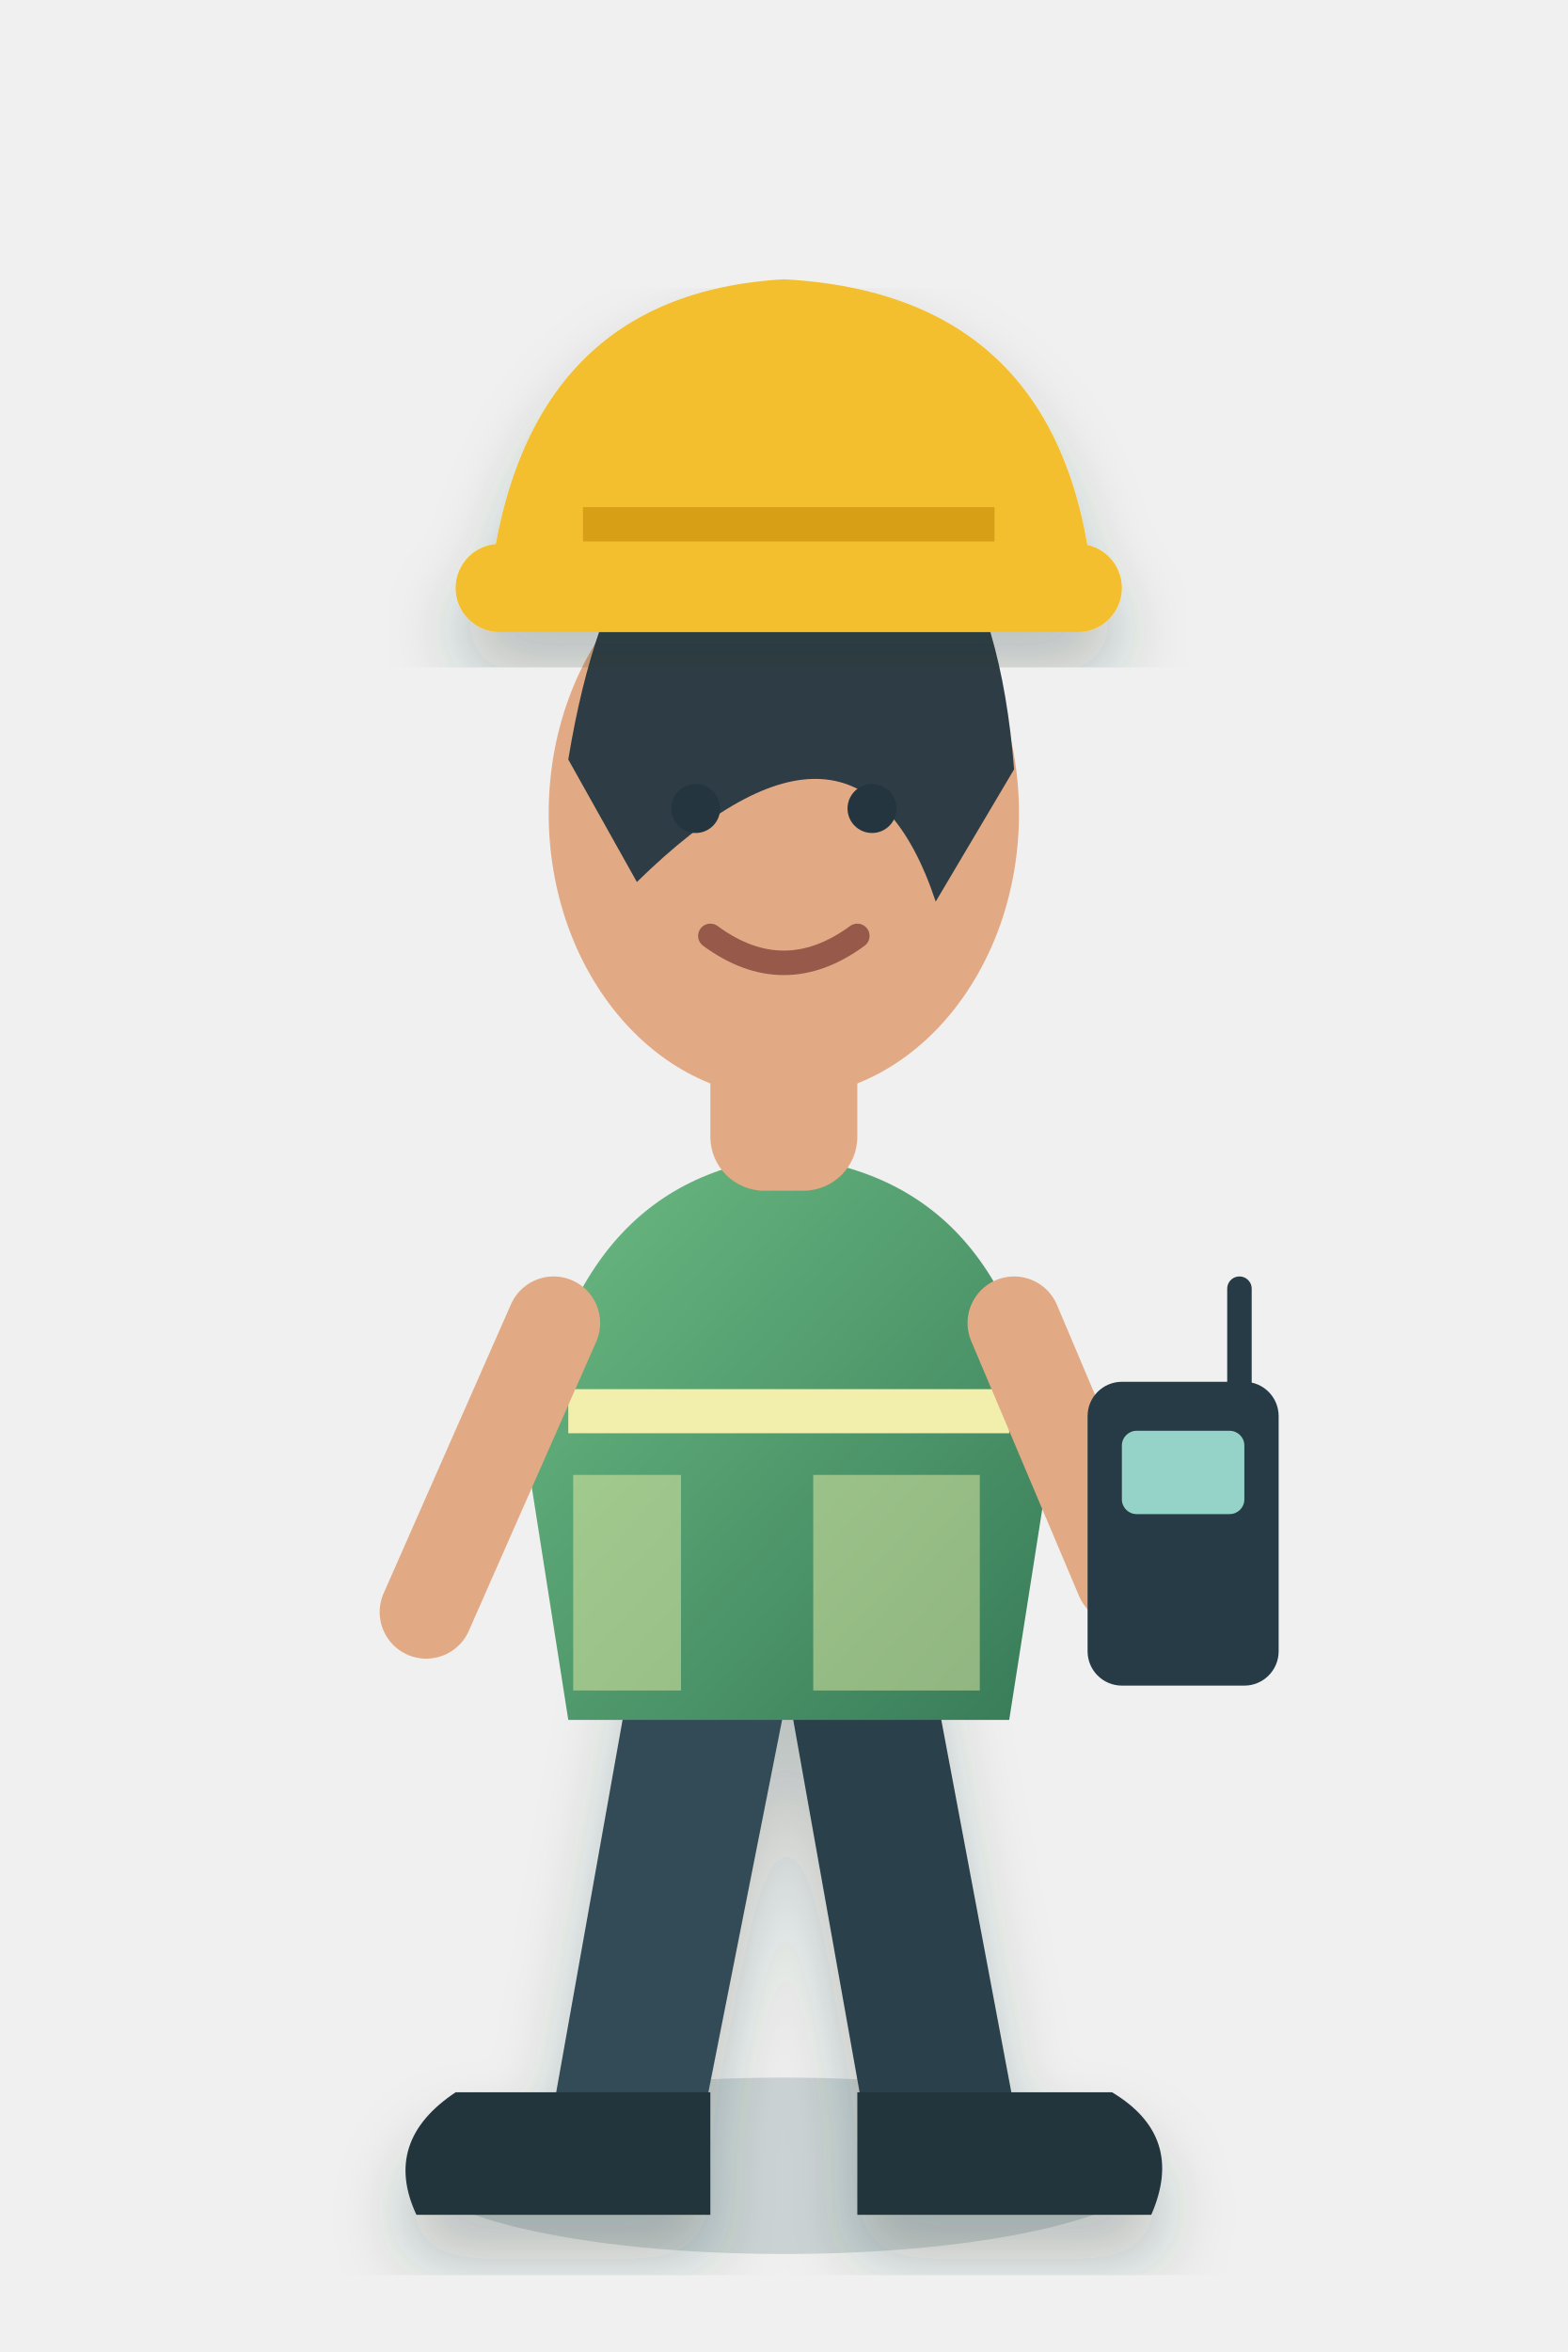
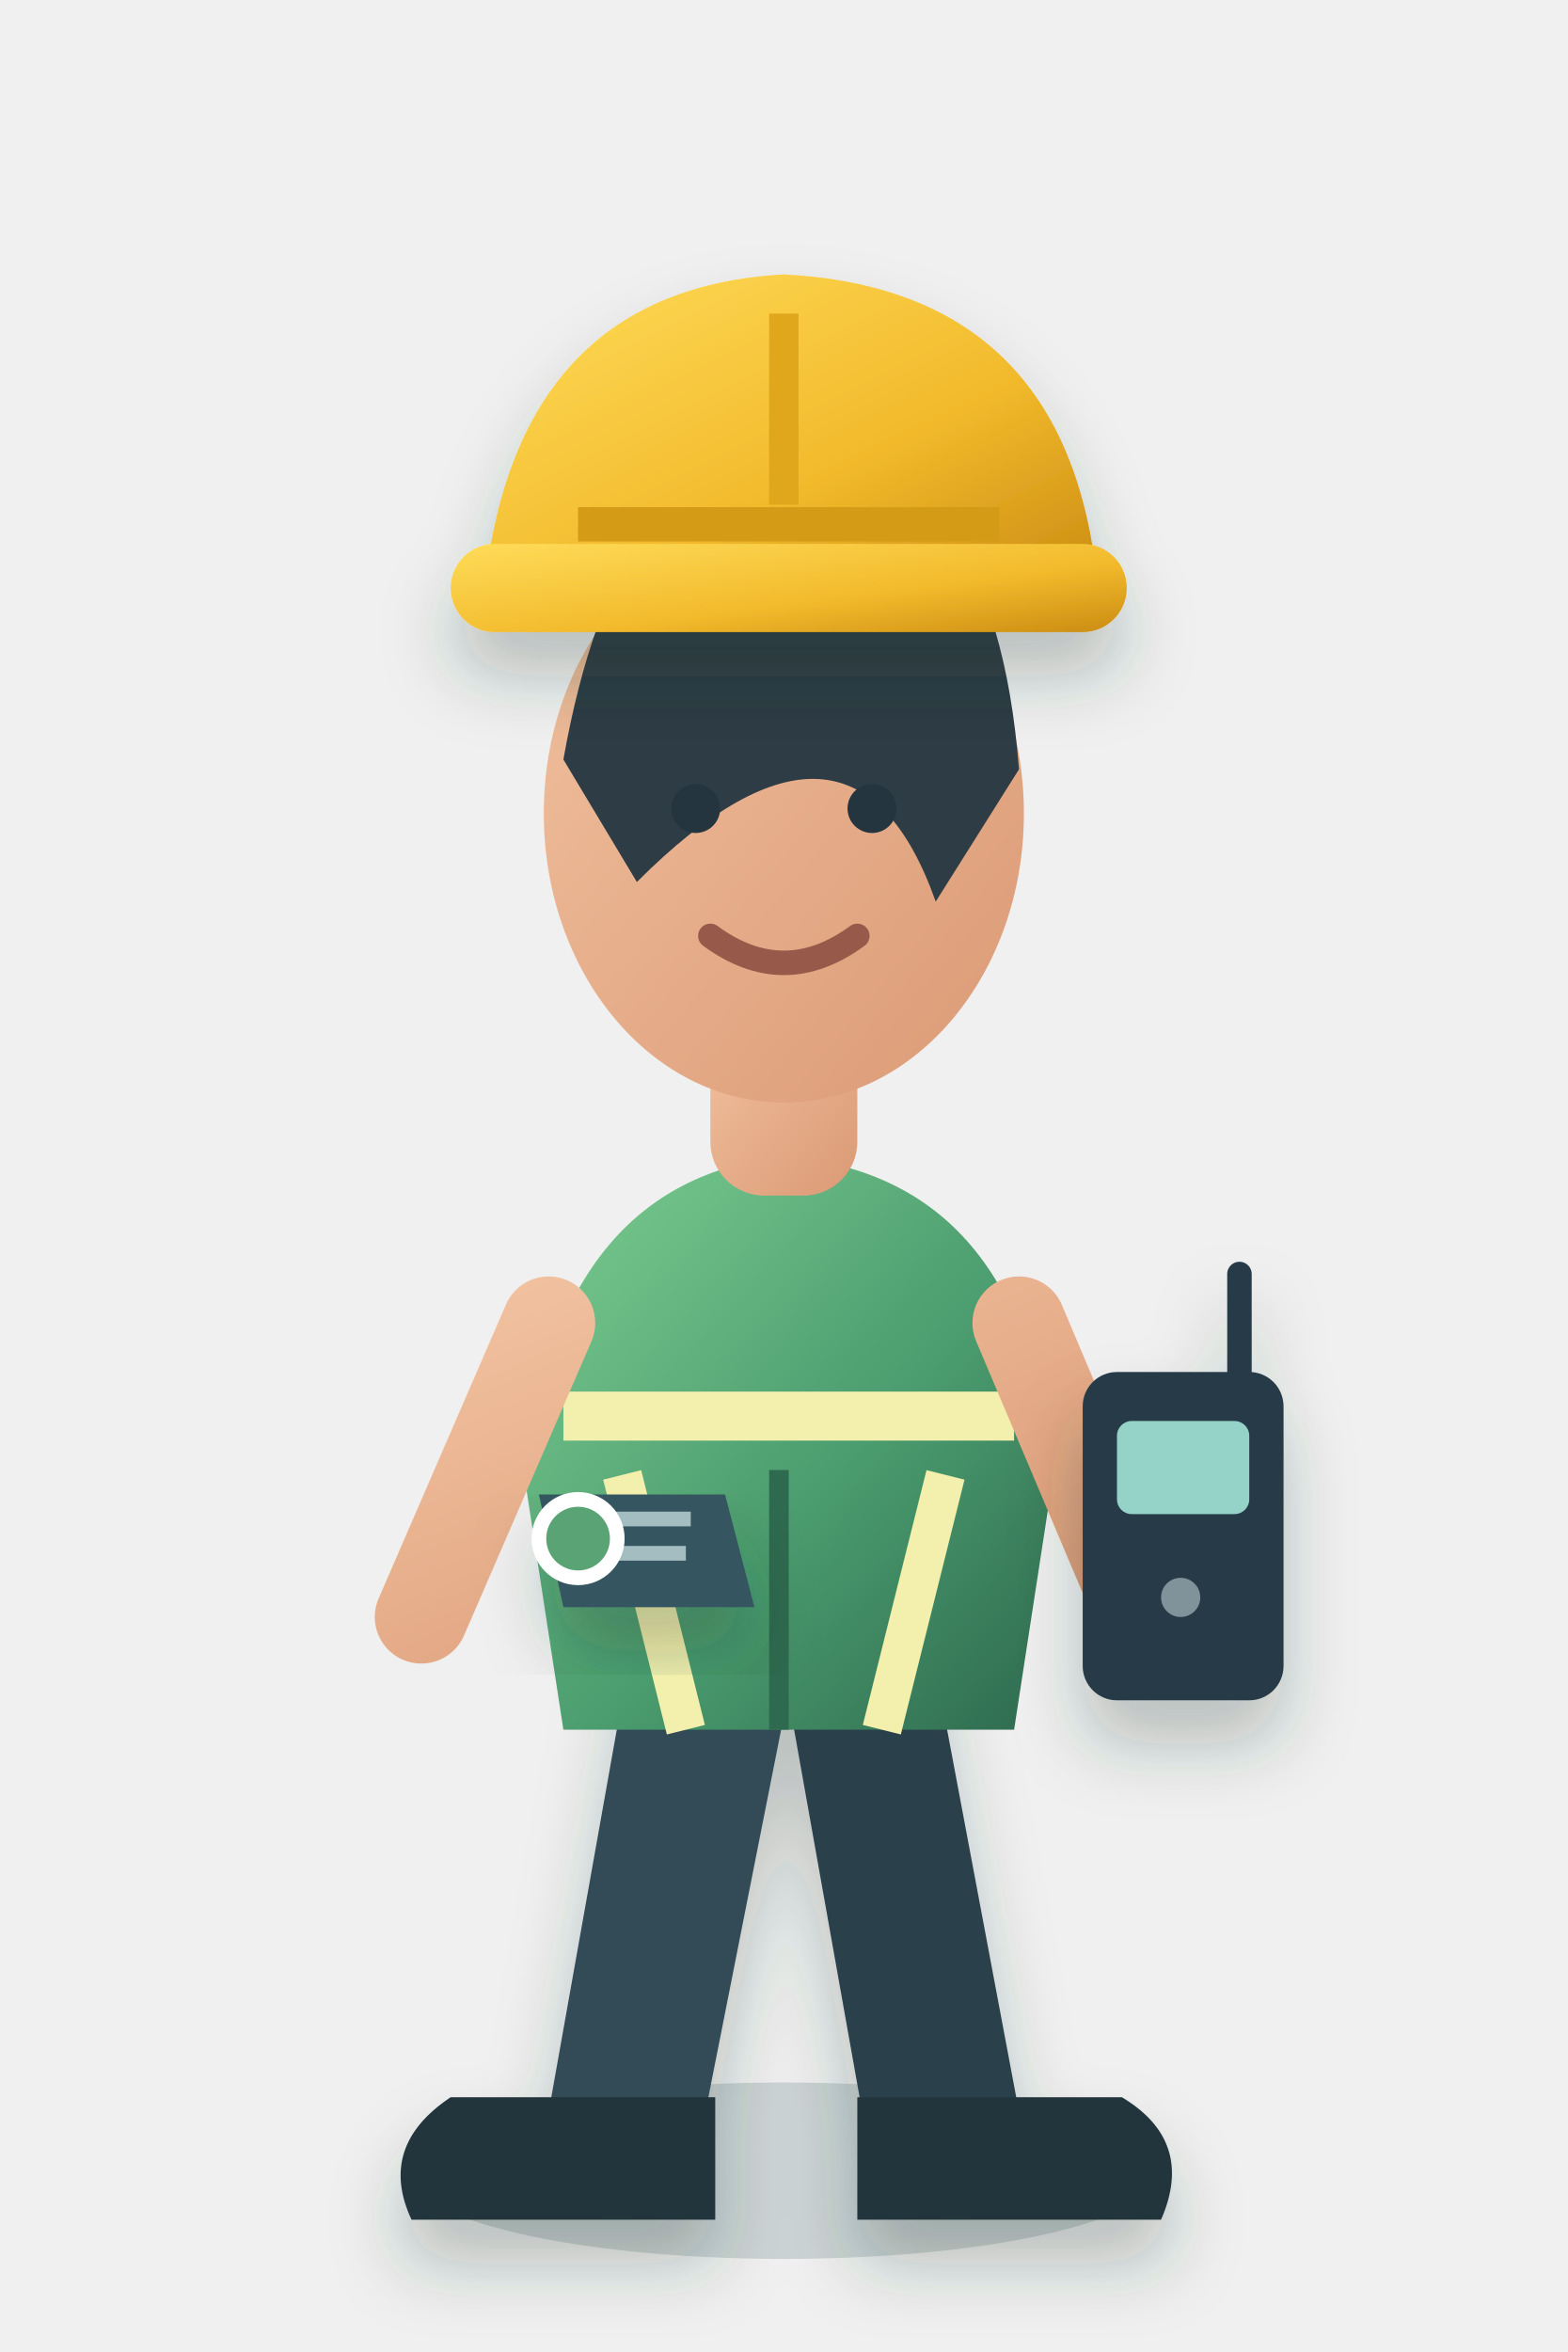
<svg xmlns="http://www.w3.org/2000/svg" width="320" height="480" viewBox="0 0 320 480">
  <defs>
-     <linearGradient id="v" x1="0" y1="0" x2="1" y2="1">
-       <stop stop-color="#6cbb83" />
-       <stop offset="1" stop-color="#377b58" />
+     <linearGradient id="vest" x1="0" y1="0" x2="1" y2="1">
+       <stop stop-color="#7dce91" />
+       <stop offset=".58" stop-color="#4a9b6e" />
+       <stop offset="1" stop-color="#2e6a4f" />
    </linearGradient>
-     <filter id="s">
-       <feDropShadow dx="0" dy="9" stdDeviation="7" flood-color="#183c36" flood-opacity=".26" />
+     <linearGradient id="skin" x1="0" y1="0" x2="1" y2="1">
+       <stop stop-color="#f1c19f" />
+       <stop offset="1" stop-color="#db9975" />
+     </linearGradient>
+     <linearGradient id="helmet" x1="0" y1="0" x2="1" y2="1">
+       <stop stop-color="#ffdc59" />
+       <stop offset=".6" stop-color="#f2ba2c" />
+       <stop offset="1" stop-color="#cb8c12" />
+     </linearGradient>
+     <filter id="s" x="-40%" y="-40%" width="190%" height="200%">
+       <feDropShadow dx="0" dy="9" stdDeviation="7" flood-color="#173c36" flood-opacity=".27" />
    </filter>
  </defs>
-   <ellipse cx="160" cy="442" rx="76" ry="18" fill="#183f47" opacity=".17" />
+   <ellipse cx="160" cy="443" rx="77" ry="18" fill="#173f47" opacity=".17" />
  <g filter="url(#s)">
-     <path d="M131 329l-18 101h31l20-101Z" fill="#314b56" />
-     <path d="M188 329l19 101h-31l-18-101Z" fill="#2a414b" />
-     <path d="M93 427h52v25H85q-7-15 8-25Zm82 0h52q15 9 8 25h-60Z" fill="#24343d" />
+     <path d="M130 330l-18 101h32l20-101Z" fill="#314b56" />
+     <path d="M189 330l19 101h-32l-18-101Z" fill="#2a414b" />
+     <path d="M92 428h54v25H84q-7-15 8-25Zm83 0h54q15 9 8 25h-62Z" fill="#24343d" />
  </g>
-   <path d="M108 300q7-59 52-64q48 4 54 64l-8 51h-90Z" fill="url(#v)" />
-   <path d="M116 288h90" stroke="#f2efad" stroke-width="9" />
-   <path d="M113 270l-26 59M207 270l22 52" stroke="#e2aa84" stroke-width="19" stroke-linecap="round" />
-   <rect x="145" y="208" width="30" height="35" rx="11" fill="#e2aa84" />
-   <ellipse cx="160" cy="166" rx="48" ry="58" fill="#e2aa84" />
-   <path d="M116 155q10-61 45-63q41 2 46 65l-16 27q-16-48-61-4Z" fill="#2e3c45" />
+   <path d="M107 301q7-60 53-65q49 4 55 65l-8 52h-92Z" fill="url(#vest)" />
+   <path d="M115 289h92" stroke="#f3efad" stroke-width="10" />
+   <path d="M127 301l13 52M193 301l-13 52" stroke="#f3efad" stroke-width="8" />
+   <path d="M159 300v53" stroke="#2e6a4f" stroke-width="4" />
+   <rect x="145" y="208" width="30" height="36" rx="11" fill="url(#skin)" />
+   <ellipse cx="160" cy="166" rx="49" ry="59" fill="url(#skin)" />
+   <path d="M115 155q11-62 46-64q42 2 47 66l-17 27q-17-48-61-4Z" fill="#2d3c45" />
  <circle cx="142" cy="165" r="5" fill="#253540" />
  <circle cx="178" cy="165" r="5" fill="#253540" />
  <path d="M145 191q15 11 30 0" fill="none" stroke="#96594a" stroke-width="5" stroke-linecap="round" />
  <g filter="url(#s)">
-     <path d="M100 119q7-59 60-62q57 3 63 62Z" fill="#f4bf2e" />
-     <rect x="93" y="111" width="136" height="18" rx="9" fill="#f4bf2e" />
-     <path d="M119 107h84" stroke="#d69f18" stroke-width="7" />
+     <path d="M99 119q7-60 61-63q58 3 64 63Z" fill="url(#helmet)" />
+     <rect x="92" y="111" width="138" height="18" rx="9" fill="url(#helmet)" />
+     <path d="M118 107h86" stroke="#d39b18" stroke-width="7" />
+     <path d="M160 64v39" stroke="#e0a71f" stroke-width="6" />
  </g>
-   <g transform="translate(222 282)">
-     <rect width="39" height="62" rx="7" fill="#273b46" />
-     <rect x="7" y="10" width="25" height="17" rx="3" fill="#95d2c7" />
-     <path d="M31 0v-19" stroke="#273b46" stroke-width="5" stroke-linecap="round" />
+   <path d="M112 270l-26 60M208 270l22 52" stroke="url(#skin)" stroke-width="19" stroke-linecap="round" />
+   <g transform="translate(221 280)" filter="url(#s)">
+     <rect width="41" height="67" rx="7" fill="#273b46" />
+     <rect x="7" y="10" width="27" height="19" rx="3" fill="#95d2c7" />
+     <circle cx="20" cy="46" r="4" fill="#80939b" />
+     <path d="M32 0v-20" stroke="#273b46" stroke-width="5" stroke-linecap="round" />
  </g>
-   <path d="M117 301h22v44h-22Zm49 0h34v44h-34Z" fill="#eef0a9" opacity=".48" />
+   <g transform="translate(110 305)" filter="url(#s)">
+     <path d="M0 0h38l6 23H5Z" fill="#365561" />
+     <path d="M7 5h24M9 12h21" stroke="#a4bdc1" stroke-width="3" />
+   </g>
+   <circle cx="118" cy="314" r="8" fill="#59a374" stroke="#fff" stroke-width="3" />
</svg>
